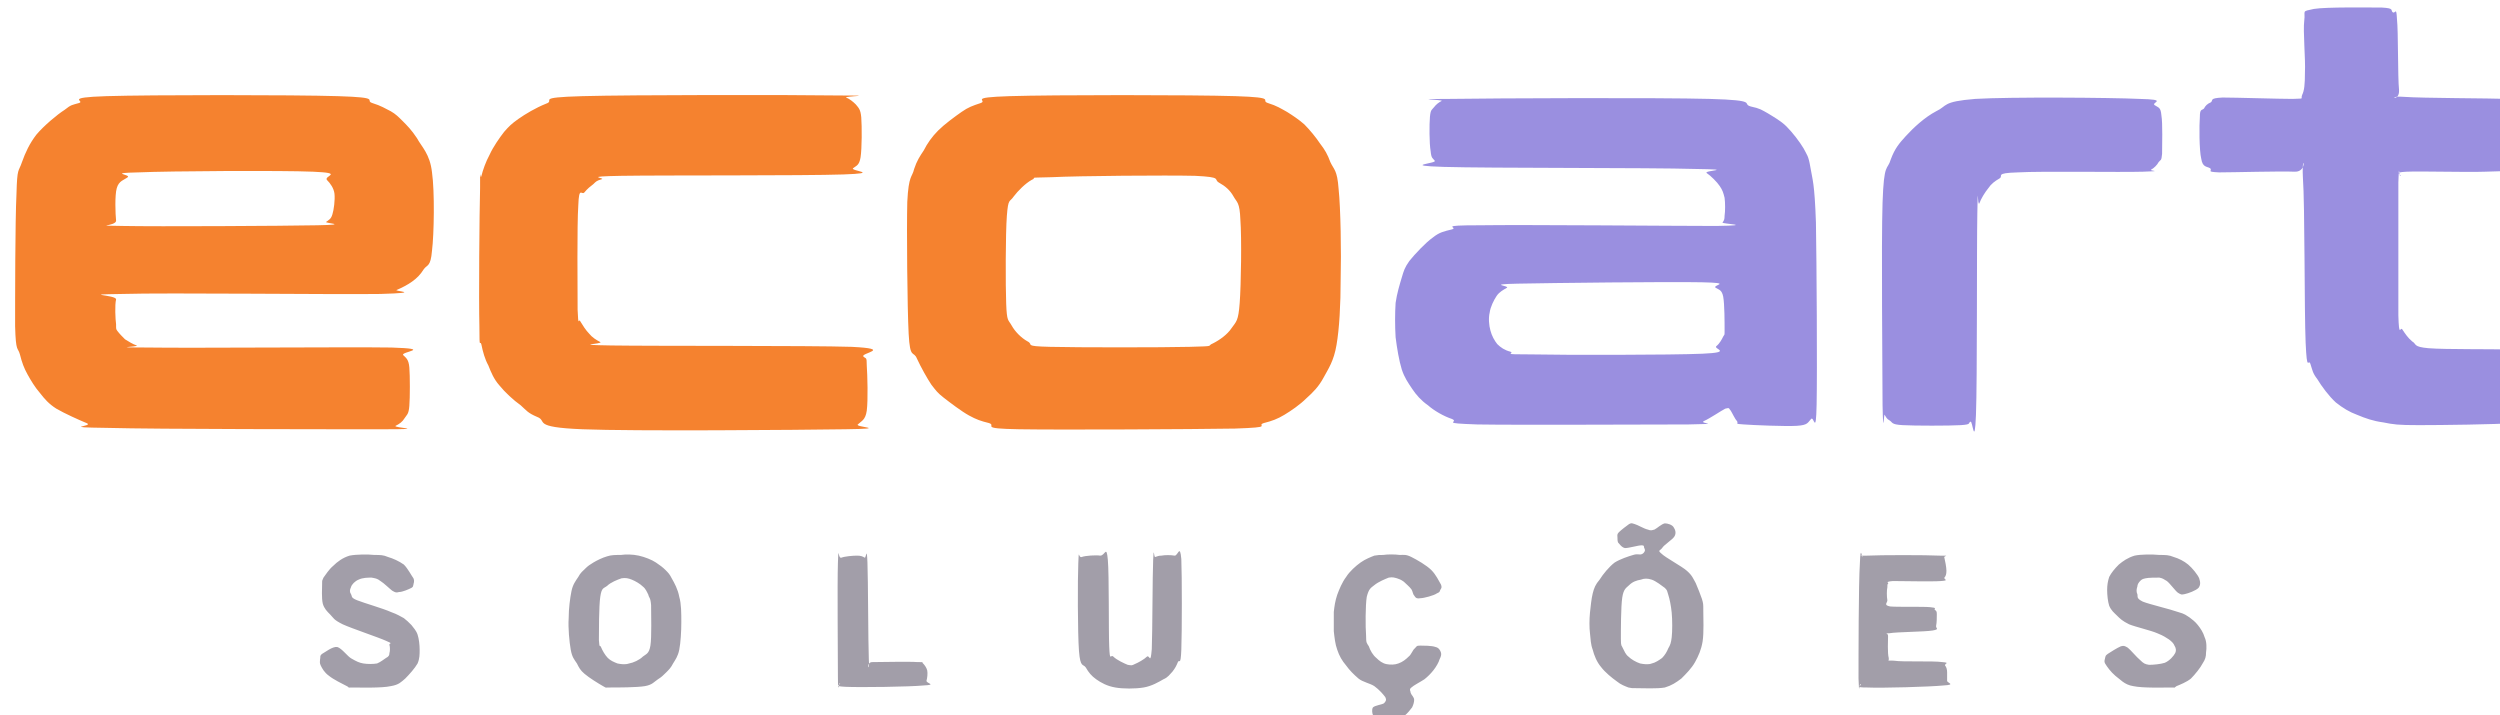
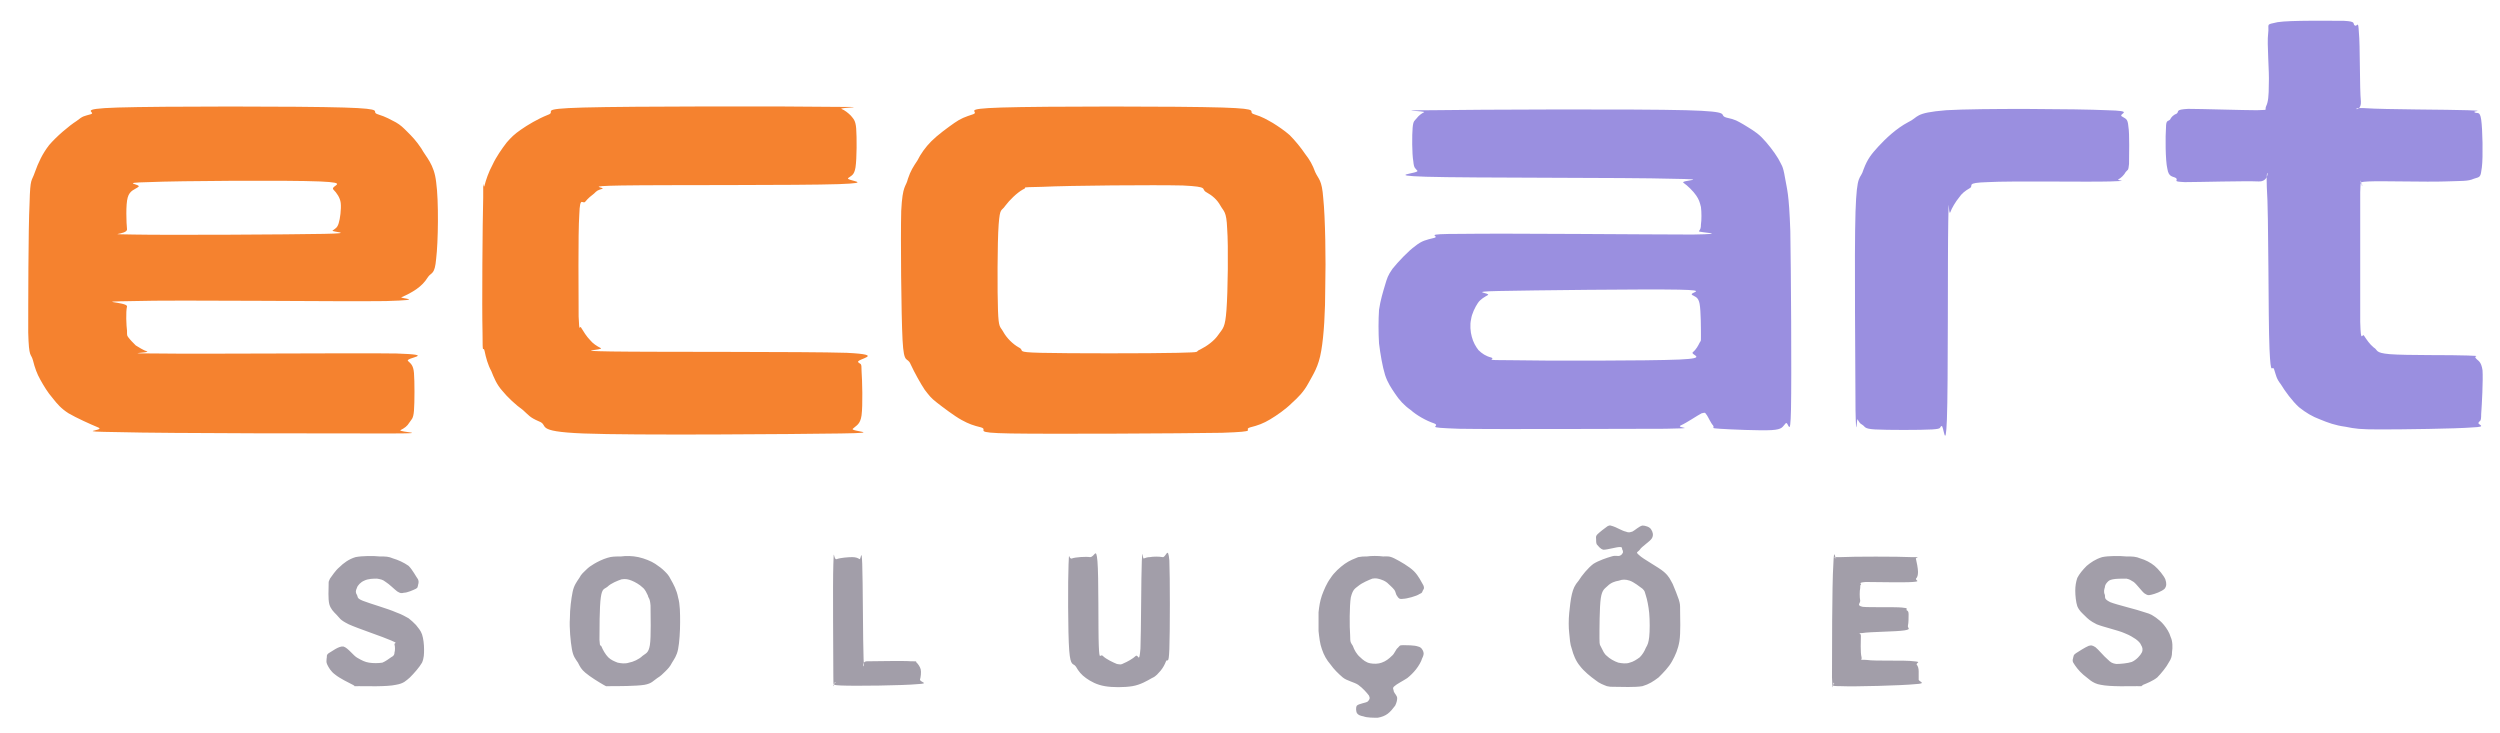
- <svg xmlns="http://www.w3.org/2000/svg" viewBox="160 132 364 104">
+ <svg xmlns="http://www.w3.org/2000/svg" viewBox="158 130 372 109">
  <path fill="#F5822F" fill-rule="evenodd" d="M294.5 153.9C293.9 154.8 293.5 155.4 293.1 156.6C292.8 157.9 292.3 157.4 292.1 161.4C292.0 165.4 292.1 176.8 292.3 180.6C292.5 184.4 293.0 183.0 293.5 184.2C294.1 185.5 295.0 187.1 295.6 188.0C296.3 188.9 296.5 189.2 297.4 189.9C298.3 190.6 300.0 191.9 301.1 192.5C302.2 193.1 302.8 193.3 304.0 193.6C305.2 194.0 302.4 194.4 308.4 194.5C314.3 194.6 333.8 194.5 339.8 194.4C345.7 194.2 342.8 194.0 344.0 193.6C345.2 193.3 346.0 193.0 347.0 192.4C348.0 191.8 349.3 190.9 350.2 190.0C351.2 189.1 352.0 188.3 352.7 187.0C353.4 185.7 354.2 184.6 354.6 182.2C355.0 179.9 355.2 176.4 355.2 172.6C355.3 168.8 355.2 162.3 354.9 159.5C354.7 156.7 354.2 156.7 353.7 155.6C353.3 154.5 352.9 153.8 352.2 152.9C351.6 152.0 350.7 150.9 349.9 150.1C349.1 149.4 348.2 148.8 347.4 148.3C346.5 147.8 345.9 147.4 344.6 147.0C343.4 146.6 346.1 146.2 339.9 146.0C333.6 145.8 313.2 145.8 307.0 146.0C300.8 146.2 303.9 146.6 302.8 147.0C301.6 147.4 301.0 147.6 300.0 148.3C299.0 149.0 297.5 150.1 296.6 151.0C295.7 151.9 295.0 152.9 294.5 153.9ZM307.6 160.6C308.2 159.8 309.3 158.7 310.2 158.2C311.2 157.8 309.2 157.9 313.1 157.8C317.1 157.6 329.9 157.5 334.0 157.6C338.1 157.8 336.6 158.1 337.5 158.6C338.4 159.1 339.1 159.7 339.6 160.6C340.1 161.5 340.5 161.4 340.6 164.0C340.8 166.6 340.7 173.5 340.5 176.1C340.3 178.8 340.0 178.8 339.3 179.8C338.7 180.7 337.6 181.5 336.6 182.0C335.6 182.4 337.2 182.4 333.2 182.5C329.3 182.6 316.8 182.6 312.9 182.5C308.9 182.4 310.6 182.2 309.6 181.7C308.7 181.2 307.8 180.3 307.3 179.4C306.8 178.5 306.6 178.9 306.5 176.2C306.4 173.6 306.4 166.0 306.6 163.4C306.8 160.8 307.0 161.5 307.6 160.6ZM165.3 151.6C164.3 152.9 163.7 154.2 163.2 155.6C162.7 157.1 162.5 156.3 162.4 160.2C162.2 164.2 162.2 175.6 162.2 179.5C162.3 183.4 162.6 182.5 162.9 183.6C163.2 184.8 163.5 185.6 164.0 186.5C164.5 187.4 165.1 188.4 165.8 189.2C166.5 190.1 167.1 190.8 168.2 191.5C169.4 192.2 171.4 193.1 172.6 193.6C173.9 194.1 168.4 194.2 175.6 194.3C182.8 194.5 208.8 194.5 215.8 194.5C222.8 194.5 217.1 194.3 217.6 194.0C218.2 193.7 218.6 193.4 218.9 192.9C219.2 192.4 219.5 192.4 219.6 191.1C219.7 189.9 219.7 186.7 219.6 185.5C219.5 184.3 219.1 184.1 218.7 183.7C218.3 183.2 223.2 182.8 217.0 182.6C210.8 182.5 187.8 182.7 181.6 182.6C175.4 182.6 180.4 182.5 179.9 182.3C179.3 182.1 178.7 181.7 178.2 181.4C177.8 181.0 177.4 180.6 177.1 180.2C176.9 179.9 176.9 180.0 176.9 179.2C176.8 178.5 176.7 176.4 176.9 175.6C177.0 174.9 171.3 174.9 177.8 174.8C184.2 174.6 208.7 174.9 215.4 174.8C222.0 174.6 217.0 174.4 217.8 174.2C218.5 173.9 219.3 173.5 220.0 173.0C220.7 172.5 221.2 172.0 221.7 171.2C222.2 170.5 222.7 170.9 222.9 168.5C223.2 166.1 223.3 159.9 222.9 157.1C222.6 154.4 221.4 153.4 220.7 152.1C219.9 150.9 219.3 150.3 218.6 149.6C218.0 149.0 217.6 148.6 216.9 148.2C216.1 147.8 215.5 147.4 214.2 147.0C213.0 146.6 215.7 146.2 209.2 146.0C202.8 145.8 181.8 145.8 175.5 146.0C169.2 146.2 172.5 146.7 171.5 147.0C170.5 147.3 170.4 147.2 169.4 148.0C168.3 148.7 166.4 150.3 165.3 151.6ZM208.7 160.2C208.8 161.1 208.6 162.6 208.4 163.2C208.2 163.9 207.9 164.0 207.5 164.3C207.1 164.5 211.2 164.7 206.2 164.8C201.3 164.9 182.8 165.0 177.9 164.9C173.0 164.8 177.0 165.0 176.9 164.1C176.8 163.2 176.7 160.4 177.0 159.4C177.3 158.3 178.1 158.2 178.6 157.8C179.1 157.4 175.6 157.2 180.1 157.1C184.6 156.9 201.0 156.8 205.6 157.0C210.2 157.2 207.1 157.6 207.6 158.2C208.1 158.7 208.6 159.4 208.7 160.2ZM284.6 147.2C284.2 146.8 283.7 146.4 283.2 146.2C282.8 146.0 288.4 145.9 282.0 145.9C275.6 145.8 251.8 145.8 244.8 146.0C237.7 146.2 241.0 146.6 239.5 147.1C238.0 147.7 236.5 148.6 235.5 149.3C234.5 150.0 234.1 150.4 233.4 151.2C232.7 152.1 231.8 153.4 231.3 154.5C230.7 155.6 230.3 156.8 230.1 157.6C229.9 158.4 229.9 155.7 229.9 159.4C229.8 163.0 229.7 175.7 229.8 179.5C229.8 183.3 229.9 181.3 230.1 182.2C230.3 183.2 230.6 184.3 231.1 185.2C231.5 186.2 231.9 187.2 232.7 188.1C233.5 189.1 234.8 190.3 235.8 191.0C236.7 191.8 236.8 192.1 238.2 192.7C239.8 193.3 237.3 194.2 244.8 194.5C252.2 194.8 276.4 194.6 283.1 194.5C289.8 194.4 284.4 194.2 284.9 193.8C285.4 193.3 286.0 193.2 286.2 191.8C286.4 190.3 286.3 186.6 286.2 185.2C286.2 183.9 286.1 184.3 285.7 183.9C285.3 183.4 290.1 182.8 284.0 182.5C277.9 182.3 255.1 182.4 249.0 182.3C242.9 182.2 247.9 182.1 247.4 181.8C246.8 181.5 246.2 181.1 245.8 180.6C245.3 180.1 244.8 179.3 244.5 178.8C244.3 178.2 244.2 179.9 244.1 177.1C244.1 174.3 244.0 164.7 244.2 161.9C244.3 159.0 244.7 160.5 245.1 160.0C245.5 159.5 246.0 159.1 246.4 158.8C246.8 158.4 246.9 158.3 247.6 158.1C248.3 157.9 244.6 157.7 250.5 157.6C256.4 157.5 277.1 157.6 282.8 157.4C288.4 157.2 283.8 156.9 284.2 156.5C284.7 156.1 285.1 156.1 285.3 154.9C285.5 153.6 285.5 150.4 285.4 149.1C285.3 147.9 285.0 147.7 284.6 147.2Z" />
  <path fill="#9A8FE0" fill-rule="evenodd" d="M473.7 147.3C473.2 146.9 475.8 146.5 471.5 146.4C467.2 146.2 452.6 146.1 447.6 146.4C442.7 146.8 443.6 147.4 441.9 148.2C440.2 149.1 438.6 150.6 437.5 151.8C436.5 152.9 435.9 153.6 435.3 155.2C434.8 156.9 434.3 155.5 434.1 161.5C433.9 167.5 434.1 185.9 434.1 191.0C434.2 196.1 434.3 192.0 434.4 192.4C434.6 192.7 434.7 193.0 435.1 193.2C435.6 193.5 435.3 193.8 437.0 193.9C438.7 194.0 443.9 194.0 445.5 193.9C447.1 193.8 446.5 193.6 446.9 193.4C447.2 193.1 447.5 197.4 447.7 192.4C447.9 187.3 447.8 168.1 447.9 163.0C448.0 157.9 447.9 162.2 448.2 161.6C448.4 161.0 449.0 160.0 449.5 159.4C449.9 158.8 450.4 158.4 451.1 158.0C451.8 157.6 450.3 157.2 453.8 157.1C457.2 156.9 468.8 157.1 472.0 157.0C475.2 156.9 472.9 156.9 473.2 156.7C473.6 156.5 474.1 156.0 474.3 155.6C474.6 155.2 474.7 155.5 474.8 154.4C474.8 153.2 474.9 149.9 474.7 148.8C474.6 147.6 474.3 147.7 473.7 147.3ZM368.8 147.6C368.5 148.0 368.3 147.9 368.2 149.0C368.1 150.1 368.1 152.9 368.3 154.0C368.4 155.1 368.6 155.0 368.9 155.4C369.3 155.8 363.9 156.1 370.2 156.3C376.6 156.5 400.4 156.4 406.8 156.6C413.1 156.7 407.9 156.8 408.5 157.2C409.1 157.6 410.0 158.5 410.4 159.1C410.8 159.7 410.9 160.0 411.1 160.8C411.2 161.5 411.2 162.8 411.1 163.4C411.1 164.0 411.0 164.1 410.8 164.4C410.6 164.6 415.8 164.8 409.9 164.9C404.0 164.9 381.9 164.7 375.5 164.8C369.1 164.8 372.5 165.1 371.4 165.4C370.2 165.7 369.6 165.8 368.6 166.6C367.6 167.3 366.0 169.0 365.2 170.0C364.5 171.0 364.4 171.4 364.1 172.4C363.8 173.4 363.4 174.7 363.2 176.1C363.1 177.6 363.1 179.5 363.2 181.1C363.4 182.7 363.7 184.5 364.1 185.8C364.5 187.0 365.0 187.7 365.6 188.6C366.2 189.5 366.9 190.3 367.9 191.0C368.8 191.8 370.2 192.6 371.4 193.0C372.6 193.5 369.4 193.6 375.1 193.8C380.9 193.9 400.2 193.8 405.8 193.8C411.2 193.7 407.2 193.7 408.1 193.3C409.0 192.9 410.6 191.8 411.2 191.5C411.9 191.3 411.7 191.5 412.0 191.8C412.2 192.1 412.6 193.0 412.9 193.3C413.2 193.7 412.4 193.7 413.9 193.8C415.3 193.9 420.0 194.1 421.6 194.0C423.3 193.9 423.2 193.5 423.7 193.0C424.1 192.5 424.4 195.6 424.5 190.9C424.6 186.1 424.5 170.1 424.4 164.4C424.2 158.6 423.9 158.2 423.6 156.4C423.3 154.6 423.1 154.6 422.6 153.6C422.0 152.6 421.0 151.3 420.1 150.4C419.3 149.6 418.2 149.0 417.4 148.5C416.5 148.0 416.3 147.8 414.9 147.5C413.5 147.1 416.2 146.6 408.9 146.4C401.6 146.2 377.6 146.3 371.1 146.4C364.6 146.4 370.3 146.5 369.9 146.7C369.5 146.9 369.1 147.2 368.8 147.6ZM376.9 177.5C377.0 176.7 377.5 175.7 377.9 175.1C378.3 174.5 378.9 174.2 379.4 173.9C379.9 173.6 376.3 173.4 381.0 173.3C385.7 173.2 403.0 173.0 407.8 173.1C412.5 173.2 409.2 173.5 409.8 173.9C410.3 174.2 410.7 174.2 410.9 175.2C411.1 176.3 411.1 179.0 411.1 180.0C411.1 181.0 411.1 180.6 410.9 181.0C410.7 181.4 410.4 182.0 409.9 182.4C409.4 182.8 412.4 183.3 407.9 183.5C403.4 183.7 387.5 183.7 382.9 183.6C378.2 183.6 380.7 183.5 379.9 183.2C379.1 183.0 378.5 182.6 378.0 182.1C377.6 181.6 377.2 180.9 377.0 180.1C376.8 179.4 376.7 178.3 376.9 177.5ZM496.9 133.3C495.0 133.7 495.7 133.5 495.5 135.0C495.3 136.5 495.7 140.7 495.6 142.5C495.6 144.3 495.5 145.2 495.2 145.8C494.9 146.5 495.7 146.3 493.8 146.4C491.8 146.4 485.6 146.2 483.6 146.2C481.6 146.3 482.3 146.6 481.9 146.9C481.4 147.1 481.1 147.4 480.9 147.8C480.6 148.1 480.3 147.8 480.3 149.0C480.2 150.2 480.2 153.9 480.5 155.1C480.7 156.4 481.3 156.2 481.8 156.5C482.2 156.9 481.1 157.0 483.1 157.1C485.2 157.1 492.1 156.9 494.1 157.0C496.2 157.1 495.1 153.6 495.3 157.8C495.6 161.9 495.5 177.3 495.7 181.9C495.9 186.4 496.1 184.1 496.4 185.0C496.7 185.9 496.7 186.3 497.4 187.2C498.0 188.2 499.1 189.7 500.1 190.6C501.1 191.4 502.1 192.0 503.2 192.4C504.4 192.9 505.5 193.3 507.0 193.5C508.5 193.8 509.1 193.9 512.2 193.9C515.4 193.9 523.5 193.8 525.9 193.6C528.3 193.5 526.6 193.2 526.8 192.9C527.0 192.5 527.2 192.9 527.2 191.6C527.3 190.3 527.5 186.5 527.4 185.1C527.2 183.7 526.7 183.7 526.4 183.3C526.0 182.9 527.4 183.0 525.2 182.9C523.1 182.8 516.0 182.9 513.6 182.7C511.3 182.5 511.9 182.1 511.2 181.7C510.6 181.2 510.2 180.6 509.8 180.0C509.5 179.4 509.3 181.4 509.2 177.9C509.2 174.3 509.2 162.0 509.2 158.6C509.3 155.2 509.3 157.9 509.5 157.6C509.7 157.4 508.3 157.1 510.4 157.0C512.4 156.9 519.1 157.1 521.8 157.0C524.4 156.9 525.2 157.0 526.1 156.6C527.1 156.3 527.1 156.4 527.3 154.9C527.5 153.4 527.4 149.1 527.2 147.8C527.0 146.4 526.6 147.0 526.2 146.7C525.9 146.5 528.0 146.5 525.2 146.4C522.5 146.3 512.7 146.3 510.0 146.1C507.3 145.9 509.4 147.0 509.3 145.1C509.1 143.2 509.2 136.6 509.0 134.8C508.9 132.9 508.8 134.0 508.4 133.8C508.0 133.5 508.7 133.2 506.8 133.1C504.8 133.1 498.7 133.0 496.9 133.3Z" />
  <path fill="#A29EA9" fill-rule="evenodd" d="M431.2 213.1C431.1 213.3 430.9 211.1 430.8 214.0C430.6 216.9 430.6 227.8 430.6 230.8C430.7 233.7 430.7 231.4 430.9 231.6C431.1 231.9 429.9 232.1 431.9 232.1C433.9 232.2 441.1 232.0 443.0 231.8C444.9 231.7 443.4 231.4 443.5 231.1C443.5 230.8 443.5 230.2 443.5 229.9C443.5 229.5 443.4 229.1 443.2 228.9C443.1 228.6 444.0 228.5 442.8 228.4C441.5 228.2 437.0 228.4 435.8 228.2C434.5 228.1 435.1 228.4 435.0 227.8C434.8 227.1 434.9 225.2 434.9 224.6C434.9 224.0 434.0 224.3 435.1 224.2C436.2 224.0 440.2 224.0 441.4 223.8C442.5 223.6 441.8 223.5 441.9 223.1C442.0 222.7 442.0 221.8 442.0 221.4C442.0 221.0 441.9 220.9 441.7 220.8C441.6 220.6 442.1 220.5 441.0 220.4C439.9 220.3 436.3 220.4 435.2 220.3C434.2 220.1 434.8 219.8 434.8 219.4C434.7 218.9 434.7 217.9 434.8 217.5C434.8 217.1 434.8 217.1 434.9 217.0C435.1 216.9 434.3 216.7 435.6 216.6C436.9 216.6 441.4 216.7 442.6 216.6C443.9 216.5 443.0 216.4 443.1 216.1C443.3 215.9 443.4 215.6 443.4 215.1C443.4 214.6 443.2 213.6 443.1 213.2C442.9 212.9 444.2 212.9 442.4 212.9C440.5 212.8 433.7 212.8 431.9 212.9C430.0 212.9 431.4 212.9 431.2 213.1ZM317.5 213.1C317.0 213.3 317.1 211.7 317.0 214.0C316.9 216.3 316.9 224.2 317.1 226.8C317.3 229.3 317.7 228.6 318.1 229.2C318.5 229.9 318.9 230.4 319.6 230.9C320.3 231.4 321.2 231.9 322.4 232.1C323.5 232.3 325.3 232.3 326.5 232.1C327.7 231.9 328.7 231.3 329.4 230.9C330.1 230.6 330.3 230.2 330.7 229.8C331.1 229.3 331.3 228.9 331.5 228.4C331.7 227.9 331.9 229.1 332.0 226.6C332.1 224.1 332.1 215.7 332.0 213.4C331.8 211.1 331.5 213.0 331.0 212.9C330.5 212.8 329.6 212.8 329.1 212.9C328.7 212.9 328.5 213.0 328.2 213.1C328.0 213.2 328.0 211.3 327.9 213.5C327.8 215.7 327.8 224.1 327.7 226.5C327.5 228.9 327.4 227.3 327.0 227.6C326.6 228.0 325.7 228.5 325.2 228.7C324.8 228.9 324.8 228.9 324.2 228.8C323.7 228.6 322.6 228.1 322.1 227.6C321.7 227.2 321.6 228.5 321.5 226.1C321.4 223.8 321.5 215.7 321.3 213.5C321.1 211.3 320.9 212.9 320.2 212.9C319.6 212.8 318.0 212.9 317.5 213.1ZM282.5 213.2C282.0 213.4 282.1 211.1 282.0 214.0C281.9 216.9 282.0 227.7 282.0 230.6C282.0 233.5 282.1 231.3 282.3 231.5C282.5 231.7 281.1 231.9 283.1 232.0C285.2 232.1 292.5 232.0 294.5 231.8C296.5 231.7 294.8 231.5 294.9 231.1C295.0 230.8 295.1 230.0 295.0 229.6C294.9 229.2 294.6 228.8 294.4 228.6C294.1 228.4 294.8 228.4 293.6 228.4C292.4 228.3 288.3 228.4 287.1 228.4C285.9 228.3 286.7 230.4 286.5 228.0C286.4 225.6 286.4 216.3 286.3 213.9C286.2 211.4 286.1 213.3 285.9 213.2C285.6 213.0 285.3 212.9 284.8 212.9C284.2 212.9 283.0 213.0 282.5 213.2ZM470.8 212.9C469.8 213.2 469.1 213.7 468.5 214.2C467.9 214.8 467.4 215.4 467.1 216.0C466.9 216.6 466.8 217.2 466.8 217.9C466.8 218.6 466.9 219.6 467.1 220.2C467.4 220.9 467.8 221.2 468.2 221.6C468.7 222.1 469.0 222.4 470.0 222.9C471.0 223.3 473.2 223.8 474.1 224.2C475.1 224.6 475.3 224.8 475.8 225.1C476.2 225.4 476.5 225.7 476.6 226.0C476.8 226.3 476.9 226.7 476.7 227.1C476.5 227.5 475.9 228.2 475.2 228.5C474.6 228.7 473.5 228.8 472.9 228.8C472.3 228.7 472.1 228.6 471.6 228.1C471.1 227.7 470.2 226.6 469.8 226.3C469.3 226.0 469.2 226.0 468.8 226.1C468.3 226.3 467.2 227.0 466.9 227.2C466.5 227.5 466.6 227.5 466.5 227.8C466.5 228.0 466.3 228.2 466.5 228.6C466.8 229.1 467.3 229.8 468.0 230.4C468.7 230.9 469.3 231.7 470.6 231.9C472.0 232.2 475.0 232.1 476.0 232.1C477.0 232.1 476.4 232.2 476.9 231.9C477.4 231.7 478.4 231.3 479.0 230.8C479.6 230.2 480.4 229.2 480.7 228.6C481.1 228.0 481.2 227.6 481.2 227.0C481.3 226.4 481.3 225.4 481.0 224.8C480.8 224.1 480.4 223.5 480.0 223.0C479.6 222.5 479.2 222.2 478.8 221.9C478.3 221.6 478.2 221.4 477.1 221.1C476.0 220.7 473.0 220.0 472.0 219.6C471.0 219.1 471.3 218.9 471.2 218.5C471.0 218.1 471.1 217.7 471.2 217.4C471.2 217.1 471.4 216.8 471.6 216.6C471.8 216.4 471.9 216.3 472.4 216.2C472.8 216.1 473.9 216.1 474.4 216.1C474.9 216.2 475.0 216.3 475.5 216.6C476.0 217.0 476.7 218.0 477.1 218.3C477.6 218.6 477.6 218.6 478.1 218.5C478.6 218.4 479.7 218.0 480.1 217.6C480.4 217.2 480.4 216.8 480.2 216.2C480.0 215.7 479.2 214.7 478.6 214.2C478.0 213.7 477.2 213.3 476.5 213.1C475.8 212.8 475.3 212.8 474.4 212.8C473.4 212.7 471.7 212.7 470.8 212.9ZM361.4 212.8C360.8 212.8 360.7 212.8 360.1 212.9C359.6 213.1 358.8 213.4 358.1 213.9C357.4 214.4 356.5 215.2 356.0 216.0C355.4 216.8 355.0 217.8 354.7 218.6C354.4 219.5 354.3 220.2 354.2 221.1C354.2 222.0 354.2 223.0 354.2 223.9C354.3 224.8 354.4 225.8 354.7 226.6C355.0 227.5 355.4 228.2 356.0 228.9C356.5 229.6 357.1 230.2 357.8 230.8C358.4 231.3 359.5 231.5 360.1 231.9C360.8 232.4 361.4 233.1 361.7 233.5C361.9 233.9 361.8 234.1 361.5 234.4C361.2 234.6 360.2 234.7 359.9 235.0C359.7 235.3 359.8 235.9 359.9 236.1C360.1 236.4 360.4 236.5 360.9 236.6C361.4 236.8 362.4 236.8 363.0 236.8C363.6 236.7 364.1 236.5 364.5 236.2C364.9 235.9 365.3 235.4 365.6 235.0C365.8 234.6 365.9 234.2 365.9 233.9C365.9 233.5 365.5 233.2 365.4 232.9C365.4 232.6 365.1 232.4 365.5 232.1C365.8 231.8 366.8 231.3 367.4 230.9C367.9 230.5 368.3 230.1 368.7 229.6C369.1 229.1 369.5 228.4 369.6 228.0C369.8 227.6 369.9 227.3 369.8 227.0C369.7 226.7 369.5 226.3 369.0 226.2C368.5 226.0 367.2 226.0 366.8 226.0C366.2 226.0 366.3 226.1 366.0 226.4C365.7 226.6 365.5 227.3 365.1 227.6C364.7 228.0 364.2 228.4 363.6 228.6C363.1 228.8 362.4 228.8 361.9 228.7C361.3 228.6 360.8 228.2 360.4 227.8C359.9 227.4 359.5 226.7 359.3 226.1C359.0 225.6 358.9 225.7 358.9 224.5C358.8 223.3 358.8 220.1 359.0 218.9C359.3 217.7 359.6 217.6 360.1 217.2C360.7 216.7 361.7 216.3 362.2 216.1C362.8 216.0 363.0 216.1 363.4 216.2C363.7 216.3 364.0 216.4 364.4 216.7C364.7 217.0 365.2 217.4 365.5 217.8C365.7 218.1 365.7 218.5 365.9 218.7C366.1 219.0 366.2 219.2 366.8 219.1C367.3 219.1 368.8 218.7 369.2 218.4C369.7 218.2 369.6 218.1 369.7 217.9C369.8 217.7 370.0 217.6 369.8 217.1C369.5 216.6 369.1 215.7 368.4 215.0C367.7 214.3 366.3 213.5 365.5 213.1C364.7 212.7 364.4 212.8 363.8 212.8C363.1 212.7 362.0 212.7 361.4 212.8ZM248.4 213.0C247.7 213.2 246.9 213.6 246.4 213.9C245.9 214.2 245.6 214.4 245.2 214.8C244.9 215.1 244.5 215.4 244.2 216.0C243.8 216.6 243.4 217.1 243.2 218.1C243.0 219.1 242.8 220.6 242.8 222.0C242.7 223.4 242.9 225.5 243.1 226.6C243.3 227.7 243.6 228.0 244.0 228.6C244.3 229.2 244.5 229.6 245.1 230.1C245.8 230.7 247.1 231.5 247.8 231.9C248.4 232.2 247.9 232.1 248.9 232.1C249.9 232.1 252.7 232.1 253.9 231.9C255.0 231.7 255.2 231.3 255.8 230.9C256.3 230.6 256.6 230.3 257.0 229.9C257.4 229.5 257.7 229.2 258.0 228.6C258.3 228.1 258.7 227.6 258.9 226.6C259.1 225.6 259.2 223.9 259.2 222.6C259.2 221.3 259.2 219.9 258.9 218.9C258.7 217.8 258.2 216.9 257.8 216.2C257.5 215.6 257.3 215.4 256.9 215.0C256.5 214.6 256.1 214.3 255.5 213.9C254.9 213.5 253.9 213.1 253.0 212.9C252.1 212.7 251.1 212.7 250.4 212.8C249.6 212.8 249.0 212.8 248.4 213.0ZM250.5 216.2C251.1 216.1 251.5 216.2 252.0 216.4C252.5 216.6 253.2 217.0 253.6 217.4C254.0 217.7 254.2 218.2 254.4 218.6C254.5 219.1 254.7 218.9 254.8 220.1C254.8 221.4 254.9 224.8 254.7 226.0C254.5 227.2 254.1 227.2 253.6 227.6C253.1 228.1 252.2 228.5 251.6 228.6C251.0 228.8 250.4 228.7 249.9 228.6C249.4 228.4 248.9 228.2 248.5 227.8C248.1 227.4 247.7 226.7 247.5 226.2C247.3 225.8 247.3 226.5 247.2 225.2C247.2 224.0 247.2 220.2 247.4 218.9C247.6 217.5 247.9 217.7 248.4 217.3C248.9 216.8 249.9 216.4 250.5 216.2ZM210.9 212.9C209.9 213.2 209.1 213.8 208.5 214.4C207.9 214.9 207.4 215.7 207.1 216.1C206.9 216.6 206.9 216.4 206.9 217.0C206.9 217.6 206.8 219.1 207.0 219.9C207.2 220.6 207.6 221.0 208.1 221.5C208.6 222.0 208.5 222.2 209.9 222.9C211.2 223.5 215.1 224.8 216.2 225.3C217.4 225.8 216.6 225.6 216.7 225.9C216.8 226.2 216.8 226.8 216.7 227.1C216.7 227.4 216.6 227.6 216.2 227.8C215.9 228.0 215.4 228.4 214.9 228.6C214.3 228.7 213.5 228.7 212.9 228.6C212.3 228.5 211.9 228.3 211.2 227.9C210.6 227.6 209.8 226.4 209.1 226.2C208.4 226.1 207.3 227.0 206.9 227.2C206.5 227.5 206.7 227.7 206.6 228.0C206.6 228.3 206.5 228.5 206.7 228.9C206.9 229.3 207.2 229.9 207.9 230.4C208.5 230.9 209.9 231.6 210.5 231.9C211.1 232.2 210.3 232.1 211.4 232.1C212.4 232.1 215.6 232.2 216.9 231.9C218.1 231.7 218.4 231.3 219.0 230.8C219.6 230.2 220.4 229.3 220.8 228.6C221.1 227.9 221.1 227.3 221.1 226.6C221.1 225.9 221.0 225.0 220.8 224.4C220.6 223.8 220.2 223.4 219.9 223.0C219.5 222.6 219.2 222.3 218.8 222.0C218.2 221.7 218.0 221.5 216.9 221.1C215.8 220.6 213.0 219.8 212.0 219.4C211.0 219.0 211.3 218.8 211.1 218.5C210.9 218.2 210.9 217.9 211.1 217.5C211.2 217.1 211.7 216.6 212.2 216.4C212.8 216.1 213.6 216.1 214.1 216.1C214.6 216.2 214.9 216.2 215.4 216.6C215.9 216.9 216.7 217.7 217.1 218.0C217.6 218.3 217.7 218.3 218.1 218.2C218.6 218.2 219.5 217.8 219.9 217.6C220.2 217.4 220.1 217.4 220.2 217.1C220.2 216.9 220.4 216.7 220.2 216.2C219.9 215.8 219.4 214.8 218.8 214.2C218.1 213.7 217.2 213.3 216.5 213.1C215.8 212.8 215.4 212.8 214.5 212.8C213.6 212.7 211.9 212.7 210.9 212.9ZM397.2 208.3C396.9 208.5 396.0 209.2 395.7 209.5C395.4 209.8 395.5 210.0 395.5 210.2C395.5 210.5 395.5 210.8 395.6 211.0C395.8 211.2 396.1 211.7 396.6 211.8C397.2 211.8 398.5 211.4 399.0 211.4C399.5 211.4 399.3 211.6 399.4 211.8C399.5 211.9 399.5 212.1 399.5 212.2C399.4 212.4 399.3 212.6 399.0 212.7C398.7 212.8 398.4 212.6 397.8 212.8C397.1 213.0 395.9 213.4 395.1 213.9C394.3 214.5 393.4 215.6 392.9 216.4C392.3 217.1 392.1 217.6 391.9 218.4C391.7 219.2 391.6 220.3 391.5 221.2C391.4 222.2 391.4 223.4 391.5 224.2C391.6 225.1 391.6 225.8 391.9 226.6C392.1 227.4 392.5 228.4 393.1 229.1C393.7 229.9 394.7 230.7 395.4 231.2C396.0 231.7 396.6 231.9 397.1 232.1C397.6 232.2 397.5 232.2 398.4 232.2C399.2 232.2 401.3 232.3 402.4 232.1C403.4 231.8 404.0 231.4 404.8 230.8C405.5 230.1 406.3 229.3 406.8 228.4C407.3 227.5 407.7 226.6 407.9 225.4C408.1 224.1 408.0 221.9 408.0 220.9C408.0 219.9 408.0 219.9 407.8 219.2C407.6 218.6 407.2 217.6 406.9 216.9C406.5 216.2 406.4 215.8 405.6 215.1C404.8 214.4 402.5 213.2 401.9 212.6C401.3 212.1 401.7 212.2 402.0 211.8C402.3 211.3 403.5 210.6 403.8 210.1C404.1 209.6 403.9 209.1 403.7 208.8C403.5 208.4 402.8 208.2 402.4 208.2C401.9 208.3 401.3 208.9 400.9 209.1C400.5 209.2 400.4 209.3 399.9 209.1C399.4 209.0 398.4 208.4 398.0 208.3C397.6 208.2 397.6 208.1 397.2 208.3ZM398.9 216.4C399.4 216.2 399.9 216.2 400.5 216.4C401.1 216.6 402.0 217.3 402.4 217.6C402.8 218.0 402.7 218.0 402.9 218.6C403.1 219.2 403.3 220.2 403.4 221.2C403.5 222.3 403.5 223.9 403.4 224.8C403.3 225.6 403.2 225.9 402.9 226.4C402.7 226.9 402.4 227.4 402.0 227.8C401.6 228.1 401.0 228.5 400.5 228.6C400.0 228.8 399.3 228.7 398.8 228.6C398.2 228.4 397.5 228.0 397.1 227.6C396.7 227.3 396.5 226.8 396.3 226.4C396.1 225.9 396.0 226.2 396.0 225.0C396.0 223.8 396.0 220.3 396.2 219.0C396.4 217.7 396.8 217.6 397.2 217.2C397.7 216.7 398.3 216.5 398.9 216.4Z" />
</svg>
